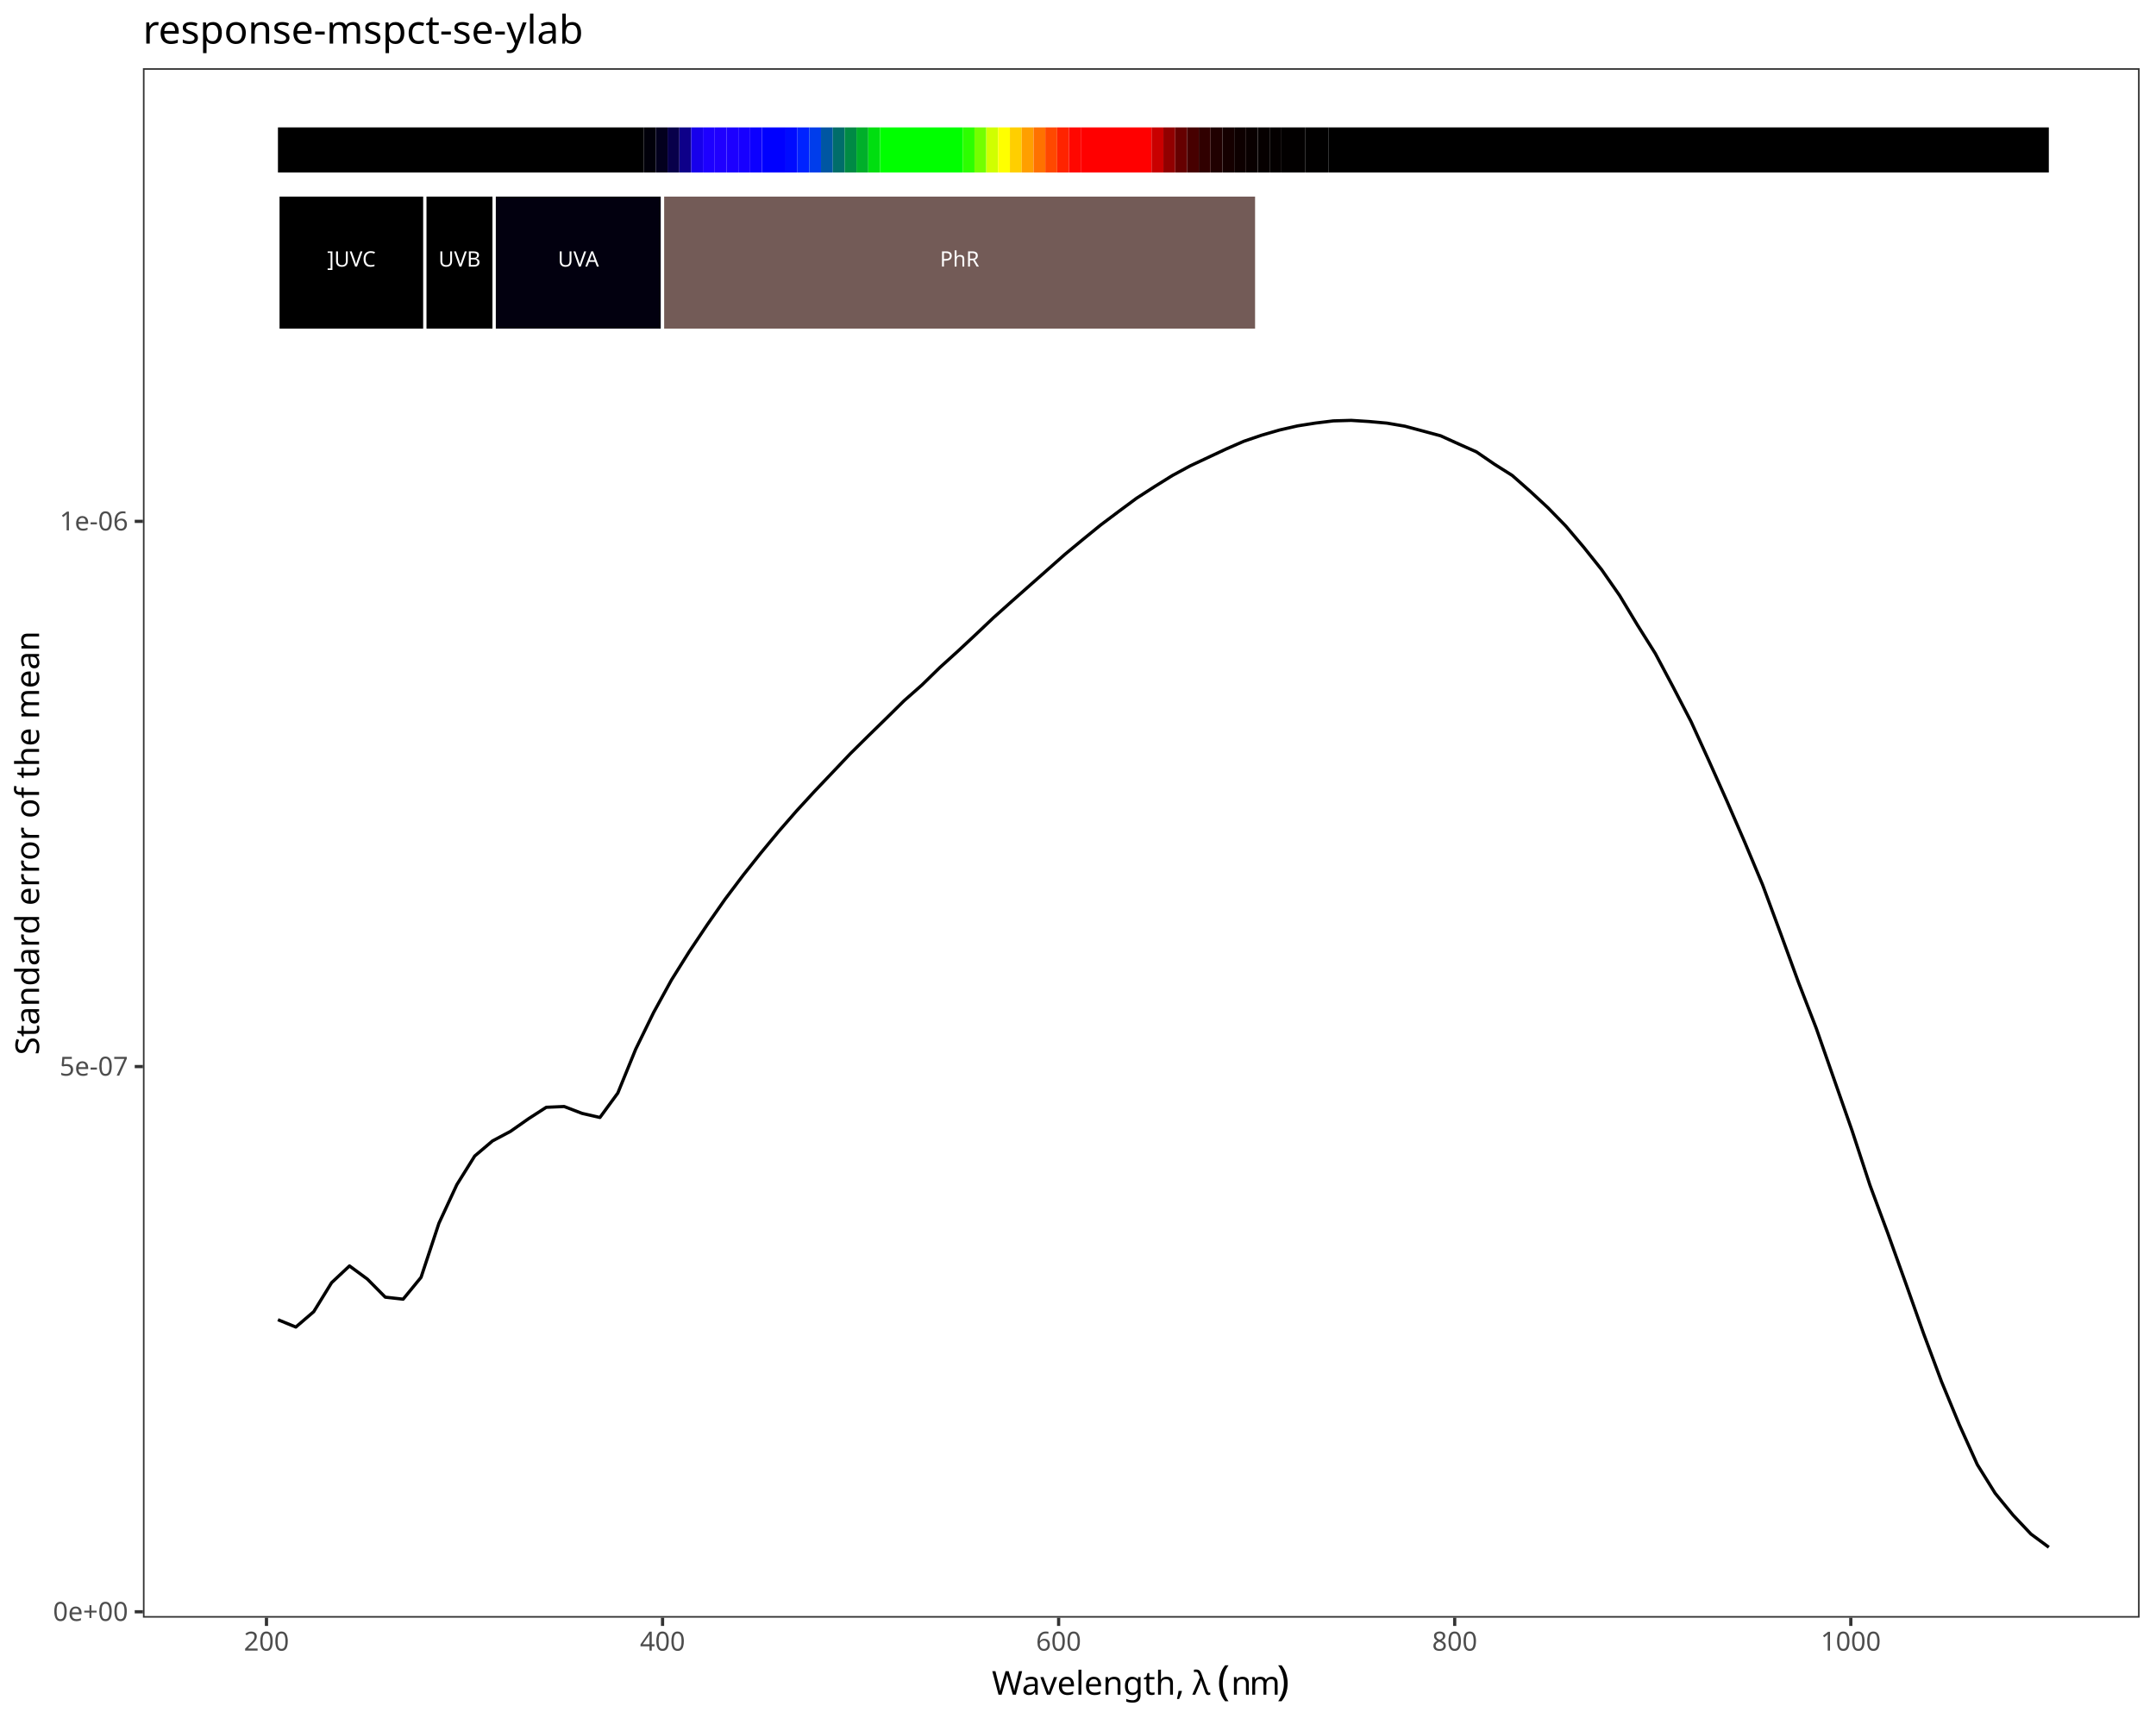
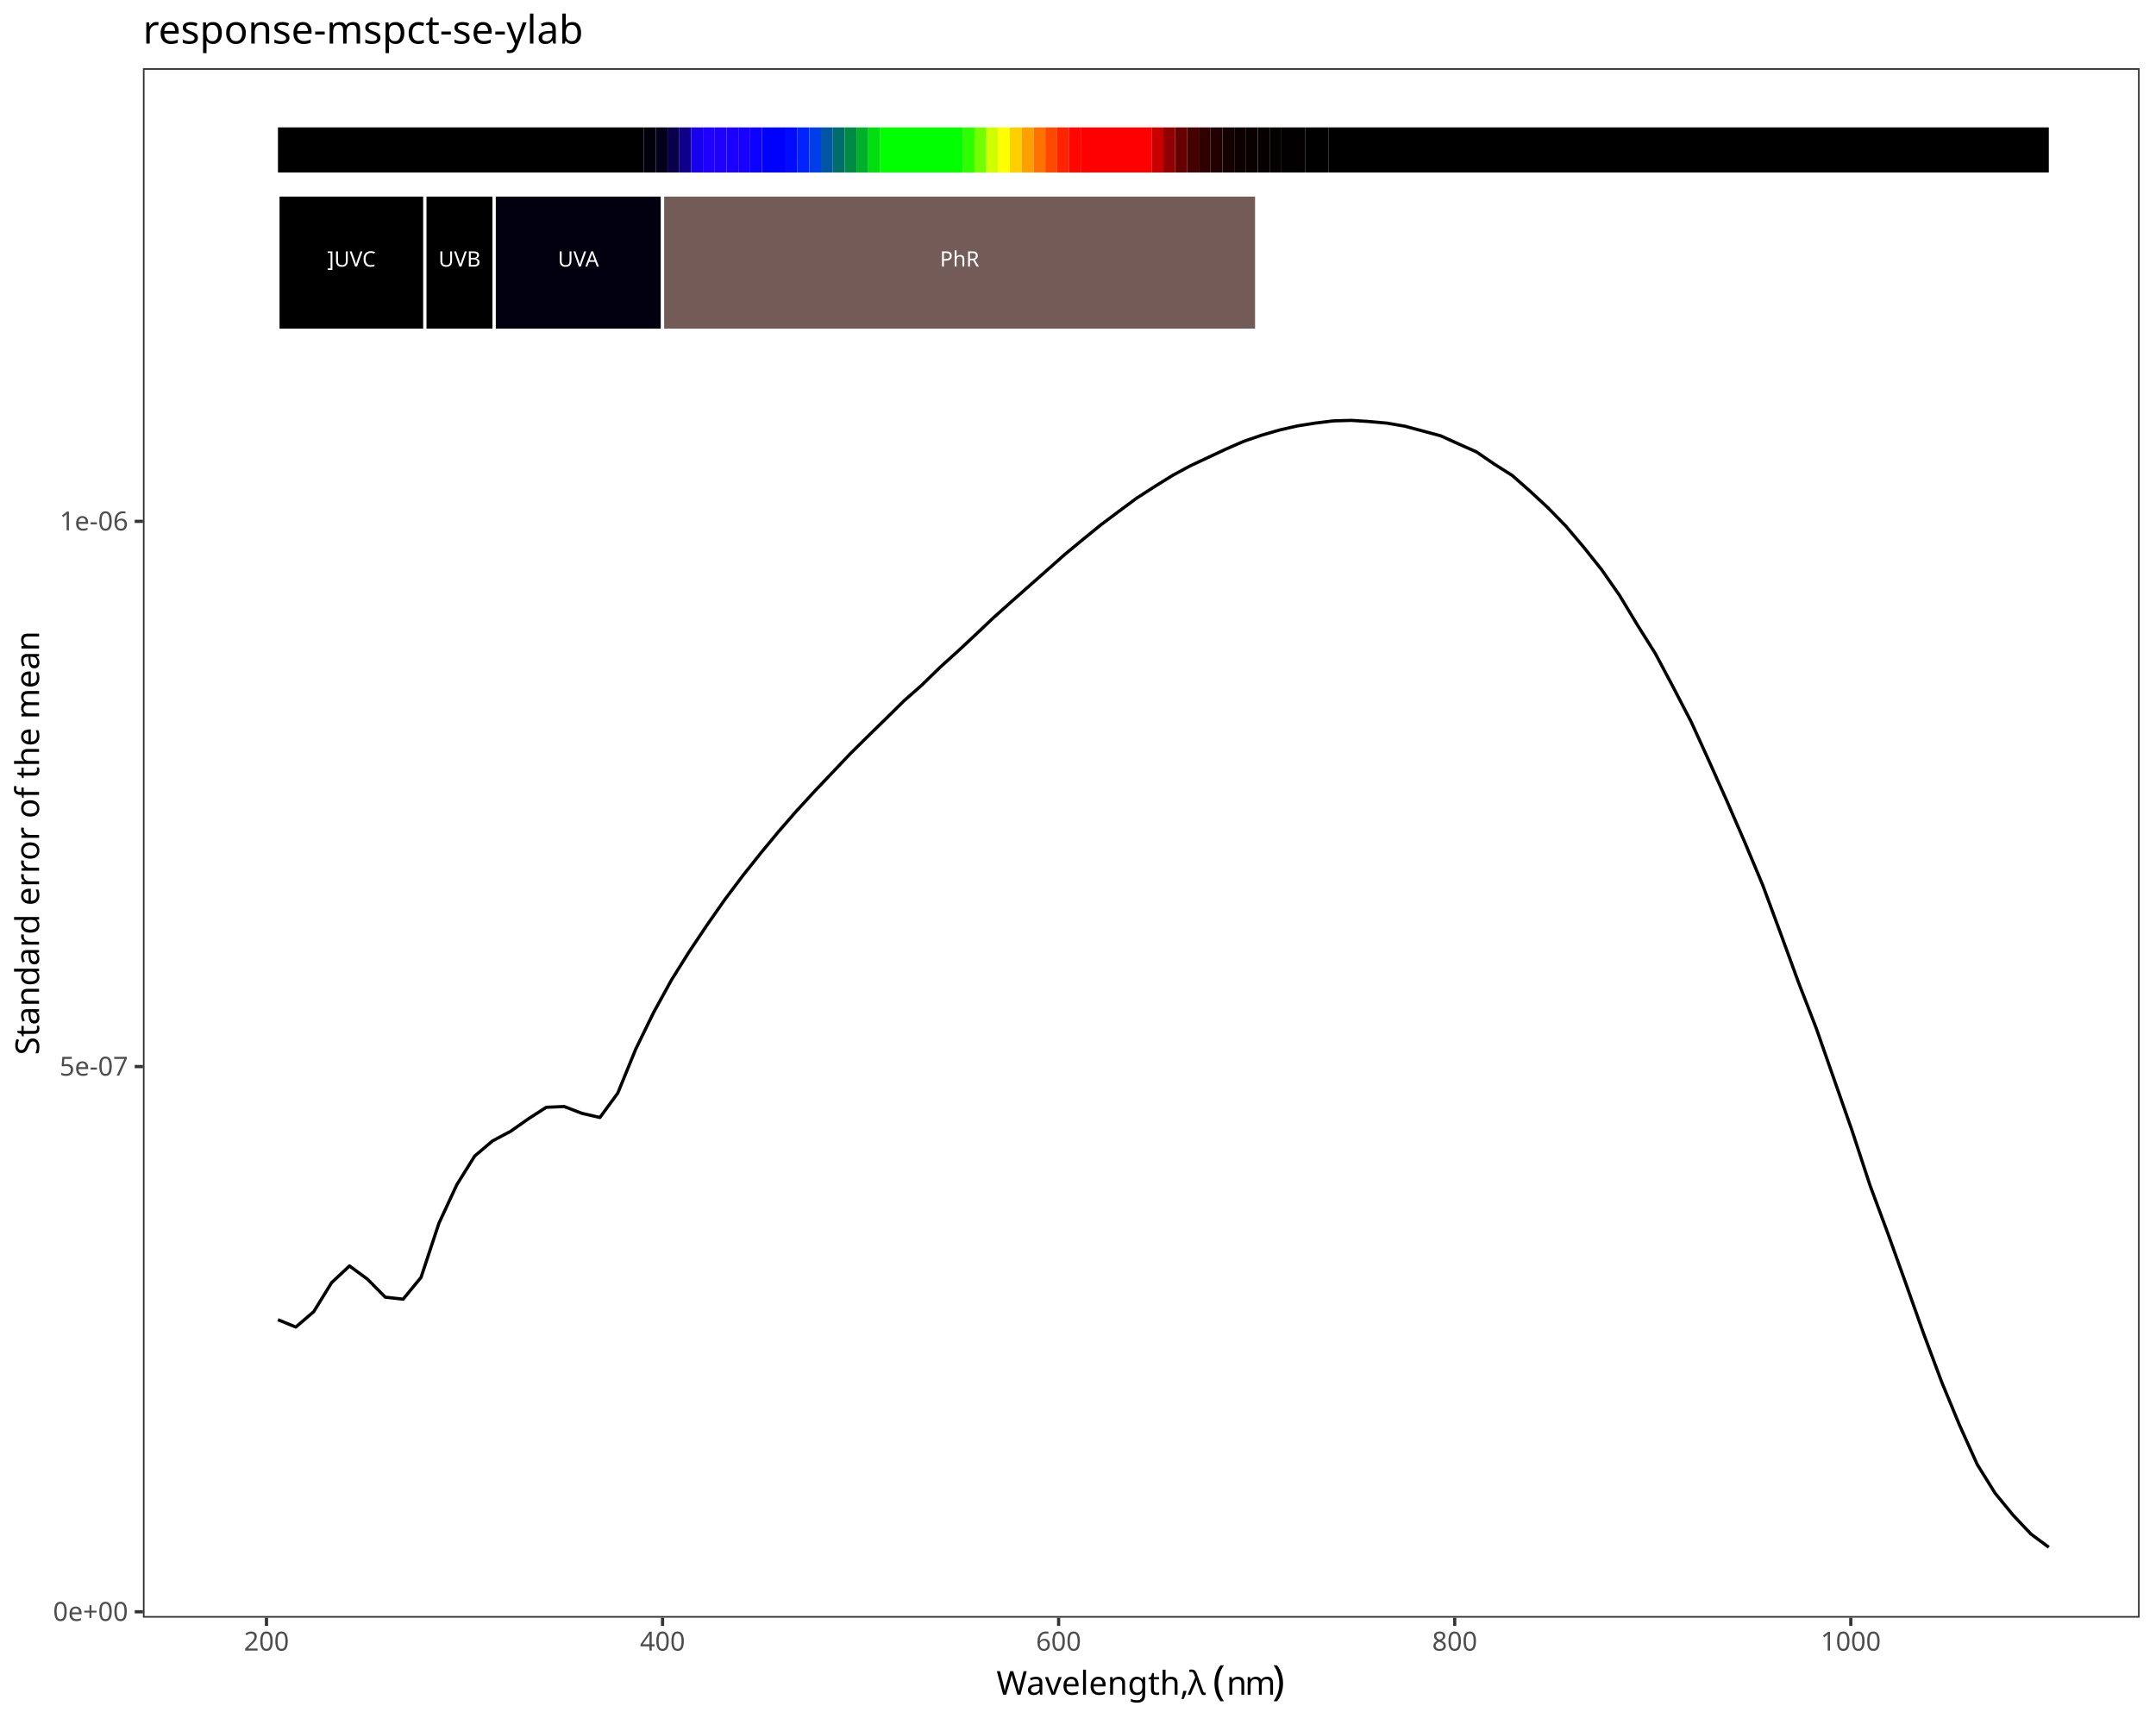
<svg xmlns="http://www.w3.org/2000/svg" class="svglite" data-engine-version="2.0" width="720.00pt" height="576.00pt" viewBox="0 0 720.00 576.00">
  <defs>
    <style type="text/css">
    .svglite line, .svglite polyline, .svglite polygon, .svglite path, .svglite rect, .svglite circle {
      fill: none;
      stroke: #000000;
      stroke-linecap: round;
      stroke-linejoin: round;
      stroke-miterlimit: 10.00;
    }
  </style>
  </defs>
  <rect width="100%" height="100%" style="stroke: none; fill: #FFFFFF;" />
  <defs>
    <clipPath id="cpMC4wMHw3MjAuMDB8MC4wMHw1NzYuMDA=">
      <rect x="0.00" y="0.00" width="720.00" height="576.00" />
    </clipPath>
  </defs>
  <g clip-path="url(#cpMC4wMHw3MjAuMDB8MC4wMHw1NzYuMDA=)">
    <rect x="0.00" y="0.00" width="720.00" height="576.00" style="stroke-width: 1.07; stroke: #FFFFFF; fill: #FFFFFF;" />
  </g>
  <defs>
    <clipPath id="cpNDcuNzN8NzE0LjUyfDIyLjc4fDU0MC4xNw==">
      <rect x="47.73" y="22.78" width="666.80" height="517.38" />
    </clipPath>
  </defs>
  <g clip-path="url(#cpNDcuNzN8NzE0LjUyfDIyLjc4fDU0MC4xNw==)">
    <rect x="47.73" y="22.78" width="666.80" height="517.38" style="stroke-width: 1.07; stroke: none; fill: #FFFFFF;" />
    <polyline points="92.82,440.67 98.79,443.12 104.77,437.99 110.74,428.30 116.71,422.71 122.69,427.11 128.66,433.14 134.63,433.81 140.61,426.52 146.58,408.47 152.56,395.58 158.53,386.01 164.50,380.95 170.48,377.78 176.45,373.59 182.42,369.74 188.40,369.48 194.37,371.77 200.35,373.14 206.32,364.98 212.29,350.34 218.27,338.10 224.24,327.22 230.21,317.70 236.19,308.77 242.16,300.23 248.13,292.31 254.11,284.79 260.08,277.58 266.06,270.72 272.03,264.22 278.00,257.94 283.98,251.64 289.95,245.74 295.92,239.91 301.90,234.00 307.87,228.74 313.84,222.91 319.82,217.50 325.79,211.93 331.77,206.26 337.74,200.92 343.71,195.64 349.69,190.36 355.66,185.08 361.63,180.14 367.61,175.27 373.58,170.79 379.55,166.37 385.53,162.51 391.50,158.79 397.48,155.55 403.45,152.75 409.42,149.95 415.40,147.34 421.37,145.31 427.34,143.58 433.32,142.21 439.29,141.27 445.27,140.54 451.24,140.37 457.21,140.75 463.19,141.29 469.16,142.31 475.13,143.91 481.11,145.52 487.08,148.23 493.05,150.88 499.03,154.98 505.00,158.75 510.98,164.02 516.95,169.55 522.92,175.68 528.90,182.74 534.87,190.22 540.84,198.79 546.82,208.70 552.79,218.20 558.76,229.44 564.74,240.96 570.71,254.06 576.69,267.45 582.66,281.22 588.63,295.46 594.61,311.60 600.58,327.95 606.55,343.38 612.53,360.49 618.50,377.54 624.48,395.77 630.45,411.83 636.42,428.47 642.40,445.33 648.37,461.33 654.34,475.77 660.32,489.04 666.29,498.63 672.26,505.91 678.24,512.24 684.21,516.65 " style="stroke-width: 1.07; stroke-linecap: butt;" />
    <rect x="92.82" y="42.54" width="122.22" height="15.05" style="stroke-width: 1.07; stroke: none; stroke-linecap: butt; stroke-linejoin: miter; fill: #000000;" />
    <rect x="215.04" y="42.54" width="3.94" height="15.05" style="stroke-width: 1.07; stroke: none; stroke-linecap: butt; stroke-linejoin: miter; fill: #01000A;" />
    <rect x="218.98" y="42.54" width="3.94" height="15.05" style="stroke-width: 1.07; stroke: none; stroke-linecap: butt; stroke-linejoin: miter; fill: #03001E;" />
    <rect x="222.93" y="42.54" width="3.94" height="15.05" style="stroke-width: 1.07; stroke: none; stroke-linecap: butt; stroke-linejoin: miter; fill: #08004A;" />
    <rect x="226.87" y="42.54" width="3.94" height="15.05" style="stroke-width: 1.07; stroke: none; stroke-linecap: butt; stroke-linejoin: miter; fill: #0E0089;" />
    <rect x="230.81" y="42.54" width="3.94" height="15.05" style="stroke-width: 1.07; stroke: none; stroke-linecap: butt; stroke-linejoin: miter; fill: #1700EB;" />
    <rect x="234.75" y="42.54" width="3.94" height="15.05" style="stroke-width: 1.07; stroke: none; stroke-linecap: butt; stroke-linejoin: miter; fill: #1D00FF;" />
    <rect x="238.70" y="42.54" width="3.94" height="15.05" style="stroke-width: 1.07; stroke: none; stroke-linecap: butt; stroke-linejoin: miter; fill: #1F00FF;" />
    <rect x="242.64" y="42.54" width="3.94" height="15.05" style="stroke-width: 1.07; stroke: none; stroke-linecap: butt; stroke-linejoin: miter; fill: #1C00FF;" />
    <rect x="246.58" y="42.54" width="3.94" height="15.05" style="stroke-width: 1.07; stroke: none; stroke-linecap: butt; stroke-linejoin: miter; fill: #1700FF;" />
    <rect x="250.52" y="42.54" width="3.94" height="15.05" style="stroke-width: 1.07; stroke: none; stroke-linecap: butt; stroke-linejoin: miter; fill: #0C00FF;" />
    <rect x="254.47" y="42.54" width="7.89" height="15.05" style="stroke-width: 1.07; stroke: none; stroke-linecap: butt; stroke-linejoin: miter; fill: #0000FF;" />
    <rect x="262.35" y="42.54" width="3.94" height="15.05" style="stroke-width: 1.07; stroke: none; stroke-linecap: butt; stroke-linejoin: miter; fill: #000BFF;" />
    <rect x="266.29" y="42.54" width="3.94" height="15.05" style="stroke-width: 1.07; stroke: none; stroke-linecap: butt; stroke-linejoin: miter; fill: #0023FF;" />
    <rect x="270.24" y="42.54" width="3.94" height="15.05" style="stroke-width: 1.07; stroke: none; stroke-linecap: butt; stroke-linejoin: miter; fill: #003DEB;" />
    <rect x="274.18" y="42.54" width="3.94" height="15.05" style="stroke-width: 1.07; stroke: none; stroke-linecap: butt; stroke-linejoin: miter; fill: #0056A2;" />
    <rect x="278.12" y="42.54" width="3.94" height="15.05" style="stroke-width: 1.07; stroke: none; stroke-linecap: butt; stroke-linejoin: miter; fill: #006D6A;" />
    <rect x="282.06" y="42.54" width="3.94" height="15.05" style="stroke-width: 1.07; stroke: none; stroke-linecap: butt; stroke-linejoin: miter; fill: #008A45;" />
    <rect x="286.01" y="42.54" width="3.94" height="15.05" style="stroke-width: 1.07; stroke: none; stroke-linecap: butt; stroke-linejoin: miter; fill: #00AF2A;" />
    <rect x="289.95" y="42.54" width="3.94" height="15.05" style="stroke-width: 1.07; stroke: none; stroke-linecap: butt; stroke-linejoin: miter; fill: #00DE10;" />
    <rect x="293.89" y="42.54" width="27.60" height="15.05" style="stroke-width: 1.07; stroke: none; stroke-linecap: butt; stroke-linejoin: miter; fill: #00FF00;" />
    <rect x="321.49" y="42.54" width="3.94" height="15.05" style="stroke-width: 1.07; stroke: none; stroke-linecap: butt; stroke-linejoin: miter; fill: #2CFF00;" />
    <rect x="325.43" y="42.54" width="3.94" height="15.05" style="stroke-width: 1.07; stroke: none; stroke-linecap: butt; stroke-linejoin: miter; fill: #74FF00;" />
    <rect x="329.38" y="42.54" width="3.94" height="15.05" style="stroke-width: 1.07; stroke: none; stroke-linecap: butt; stroke-linejoin: miter; fill: #D0FF00;" />
    <rect x="333.32" y="42.54" width="3.94" height="15.05" style="stroke-width: 1.07; stroke: none; stroke-linecap: butt; stroke-linejoin: miter; fill: #FFFF00;" />
    <rect x="337.26" y="42.54" width="3.94" height="15.05" style="stroke-width: 1.07; stroke: none; stroke-linecap: butt; stroke-linejoin: miter; fill: #FFCF00;" />
    <rect x="341.20" y="42.54" width="3.94" height="15.05" style="stroke-width: 1.07; stroke: none; stroke-linecap: butt; stroke-linejoin: miter; fill: #FF9F00;" />
    <rect x="345.15" y="42.54" width="3.94" height="15.05" style="stroke-width: 1.07; stroke: none; stroke-linecap: butt; stroke-linejoin: miter; fill: #FF7200;" />
    <rect x="349.09" y="42.54" width="3.94" height="15.05" style="stroke-width: 1.07; stroke: none; stroke-linecap: butt; stroke-linejoin: miter; fill: #FF4800;" />
    <rect x="353.03" y="42.54" width="3.94" height="15.05" style="stroke-width: 1.07; stroke: none; stroke-linecap: butt; stroke-linejoin: miter; fill: #FF2300;" />
    <rect x="356.97" y="42.54" width="3.94" height="15.05" style="stroke-width: 1.07; stroke: none; stroke-linecap: butt; stroke-linejoin: miter; fill: #FF0700;" />
    <rect x="360.92" y="42.54" width="23.66" height="15.05" style="stroke-width: 1.07; stroke: none; stroke-linecap: butt; stroke-linejoin: miter; fill: #FF0000;" />
    <rect x="384.57" y="42.54" width="3.94" height="15.05" style="stroke-width: 1.07; stroke: none; stroke-linecap: butt; stroke-linejoin: miter; fill: #C90000;" />
    <rect x="388.52" y="42.54" width="3.94" height="15.05" style="stroke-width: 1.07; stroke: none; stroke-linecap: butt; stroke-linejoin: miter; fill: #910000;" />
    <rect x="392.46" y="42.54" width="3.94" height="15.05" style="stroke-width: 1.07; stroke: none; stroke-linecap: butt; stroke-linejoin: miter; fill: #660000;" />
    <rect x="396.40" y="42.54" width="3.94" height="15.05" style="stroke-width: 1.07; stroke: none; stroke-linecap: butt; stroke-linejoin: miter; fill: #470000;" />
    <rect x="400.34" y="42.54" width="3.94" height="15.05" style="stroke-width: 1.07; stroke: none; stroke-linecap: butt; stroke-linejoin: miter; fill: #300000;" />
    <rect x="404.29" y="42.54" width="3.94" height="15.05" style="stroke-width: 1.07; stroke: none; stroke-linecap: butt; stroke-linejoin: miter; fill: #200000;" />
    <rect x="408.23" y="42.54" width="3.94" height="15.05" style="stroke-width: 1.07; stroke: none; stroke-linecap: butt; stroke-linejoin: miter; fill: #150000;" />
    <rect x="412.17" y="42.54" width="3.94" height="15.05" style="stroke-width: 1.07; stroke: none; stroke-linecap: butt; stroke-linejoin: miter; fill: #0D0000;" />
    <rect x="416.11" y="42.54" width="3.94" height="15.05" style="stroke-width: 1.07; stroke: none; stroke-linecap: butt; stroke-linejoin: miter; fill: #090000;" />
    <rect x="420.06" y="42.54" width="3.94" height="15.05" style="stroke-width: 1.07; stroke: none; stroke-linecap: butt; stroke-linejoin: miter; fill: #060000;" />
    <rect x="424.00" y="42.54" width="3.94" height="15.05" style="stroke-width: 1.07; stroke: none; stroke-linecap: butt; stroke-linejoin: miter; fill: #040000;" />
    <rect x="427.94" y="42.54" width="7.89" height="15.05" style="stroke-width: 1.07; stroke: none; stroke-linecap: butt; stroke-linejoin: miter; fill: #020000;" />
    <rect x="435.83" y="42.54" width="7.89" height="15.05" style="stroke-width: 1.07; stroke: none; stroke-linecap: butt; stroke-linejoin: miter; fill: #010000;" />
    <rect x="443.71" y="42.54" width="240.50" height="15.05" style="stroke-width: 1.07; stroke: none; stroke-linecap: butt; stroke-linejoin: miter; fill: #000000;" />
    <rect x="92.82" y="65.11" width="49.08" height="45.15" style="stroke-width: 1.07; stroke: #FFFFFF; stroke-linecap: butt; stroke-linejoin: miter; fill: #000000;" />
    <rect x="141.89" y="65.11" width="23.15" height="45.15" style="stroke-width: 1.07; stroke: #FFFFFF; stroke-linecap: butt; stroke-linejoin: miter; fill: #000000;" />
    <rect x="165.04" y="65.11" width="56.22" height="45.15" style="stroke-width: 1.07; stroke: #FFFFFF; stroke-linecap: butt; stroke-linejoin: miter; fill: #02000F;" />
    <rect x="221.26" y="65.11" width="198.41" height="45.15" style="stroke-width: 1.07; stroke: #FFFFFF; stroke-linecap: butt; stroke-linejoin: miter; fill: #735B57;" />
    <text x="117.36" y="89.01" text-anchor="middle" style="font-size: 7.11px; fill: #FFFFFF; font-family: sans;" textLength="17.00px" lengthAdjust="spacingAndGlyphs">]UVC</text>
    <text x="153.47" y="89.01" text-anchor="middle" style="font-size: 7.11px; fill: #FFFFFF; font-family: sans;" textLength="14.63px" lengthAdjust="spacingAndGlyphs">UVB</text>
    <text x="193.15" y="89.01" text-anchor="middle" style="font-size: 7.11px; fill: #FFFFFF; font-family: sans;" textLength="14.63px" lengthAdjust="spacingAndGlyphs">UVA</text>
    <text x="320.46" y="89.01" text-anchor="middle" style="font-size: 7.11px; fill: #FFFFFF; font-family: sans;" textLength="13.84px" lengthAdjust="spacingAndGlyphs">PhR</text>
    <rect x="47.73" y="22.78" width="666.80" height="517.38" style="stroke-width: 1.07; stroke: #333333;" />
  </g>
  <g clip-path="url(#cpMC4wMHw3MjAuMDB8MC4wMHw1NzYuMDA=)">
    <text x="42.79" y="541.23" text-anchor="end" style="font-size: 8.80px; fill: #4D4D4D; font-family: sans;" textLength="24.72px" lengthAdjust="spacingAndGlyphs">0e+00</text>
    <text x="42.79" y="359.17" text-anchor="end" style="font-size: 8.80px; fill: #4D4D4D; font-family: sans;" textLength="22.51px" lengthAdjust="spacingAndGlyphs">5e-07</text>
    <text x="42.79" y="177.11" text-anchor="end" style="font-size: 8.80px; fill: #4D4D4D; font-family: sans;" textLength="22.51px" lengthAdjust="spacingAndGlyphs">1e-06</text>
    <polyline points="44.99,538.20 47.73,538.20 " style="stroke-width: 1.07; stroke: #333333; stroke-linecap: butt;" />
    <polyline points="44.99,356.14 47.73,356.14 " style="stroke-width: 1.07; stroke: #333333; stroke-linecap: butt;" />
    <polyline points="44.99,174.08 47.73,174.08 " style="stroke-width: 1.07; stroke: #333333; stroke-linecap: butt;" />
    <polyline points="88.99,542.91 88.99,540.17 " style="stroke-width: 1.07; stroke: #333333; stroke-linecap: butt;" />
    <polyline points="221.26,542.91 221.26,540.17 " style="stroke-width: 1.07; stroke: #333333; stroke-linecap: butt;" />
    <polyline points="353.53,542.91 353.53,540.17 " style="stroke-width: 1.07; stroke: #333333; stroke-linecap: butt;" />
    <polyline points="485.80,542.91 485.80,540.17 " style="stroke-width: 1.07; stroke: #333333; stroke-linecap: butt;" />
    <polyline points="618.08,542.91 618.08,540.17 " style="stroke-width: 1.07; stroke: #333333; stroke-linecap: butt;" />
    <text x="88.99" y="551.16" text-anchor="middle" style="font-size: 8.80px; fill: #4D4D4D; font-family: sans;" textLength="14.68px" lengthAdjust="spacingAndGlyphs">200</text>
    <text x="221.26" y="551.16" text-anchor="middle" style="font-size: 8.80px; fill: #4D4D4D; font-family: sans;" textLength="14.68px" lengthAdjust="spacingAndGlyphs">400</text>
    <text x="353.53" y="551.16" text-anchor="middle" style="font-size: 8.80px; fill: #4D4D4D; font-family: sans;" textLength="14.68px" lengthAdjust="spacingAndGlyphs">600</text>
    <text x="485.80" y="551.16" text-anchor="middle" style="font-size: 8.80px; fill: #4D4D4D; font-family: sans;" textLength="14.68px" lengthAdjust="spacingAndGlyphs">800</text>
    <text x="618.08" y="551.16" text-anchor="middle" style="font-size: 8.80px; fill: #4D4D4D; font-family: sans;" textLength="19.58px" lengthAdjust="spacingAndGlyphs">1000</text>
-     <text x="331.25" y="565.89" style="font-size: 11.00px; font-family: sans;" textLength="64.20px" lengthAdjust="spacingAndGlyphs">Wavelength, </text>
-     <text x="395.45" y="565.89" style="font-size: 11.00px; font-family: sans;" textLength="2.75px" lengthAdjust="spacingAndGlyphs"> </text>
-     <text x="398.21" y="565.89" style="font-size: 11.00px; font-family: sans;" textLength="5.60px" lengthAdjust="spacingAndGlyphs">λ</text>
-     <text x="403.81" y="565.89" style="font-size: 11.00px; font-family: sans;" textLength="2.75px" lengthAdjust="spacingAndGlyphs"> </text>
-     <text x="406.56" y="565.89" style="font-size: 13.75px; font-family: sans;" textLength="4.58px" lengthAdjust="spacingAndGlyphs">(</text>
-     <text x="411.14" y="565.89" style="font-size: 11.00px; font-family: sans;" textLength="6.12px" lengthAdjust="spacingAndGlyphs">n</text>
-     <text x="417.26" y="565.89" style="font-size: 11.00px; font-family: sans;" textLength="9.17px" lengthAdjust="spacingAndGlyphs">m</text>
-     <text x="426.43" y="565.89" style="font-size: 13.75px; font-family: sans;" textLength="4.57px" lengthAdjust="spacingAndGlyphs">)</text>
+     <text x="332.78" y="565.89" style="font-size: 11.00px; font-family: sans;" textLength="61.15px" lengthAdjust="spacingAndGlyphs">Wavelength,</text>
+     <text x="393.93" y="565.89" style="font-size: 11.00px; font-family: sans;" textLength="2.75px" lengthAdjust="spacingAndGlyphs"> </text>
+     <text x="396.68" y="565.89" style="font-size: 11.00px; font-family: sans;" textLength="5.60px" lengthAdjust="spacingAndGlyphs">λ</text>
+     <text x="402.28" y="565.89" style="font-size: 11.00px; font-family: sans;" textLength="2.75px" lengthAdjust="spacingAndGlyphs"> </text>
+     <text x="405.03" y="565.89" style="font-size: 13.75px; font-family: sans;" textLength="4.58px" lengthAdjust="spacingAndGlyphs">(</text>
+     <text x="409.61" y="565.89" style="font-size: 11.00px; font-family: sans;" textLength="6.12px" lengthAdjust="spacingAndGlyphs">n</text>
+     <text x="415.73" y="565.89" style="font-size: 11.00px; font-family: sans;" textLength="9.17px" lengthAdjust="spacingAndGlyphs">m</text>
+     <text x="424.90" y="565.89" style="font-size: 13.75px; font-family: sans;" textLength="4.57px" lengthAdjust="spacingAndGlyphs">)</text>
    <text transform="translate(13.05,281.48) rotate(-90)" text-anchor="middle" style="font-size: 11.00px; font-family: sans;" textLength="132.09px" lengthAdjust="spacingAndGlyphs">Standard error of the mean</text>
    <text x="47.73" y="14.56" style="font-size: 13.20px; font-family: sans;" textLength="140.89px" lengthAdjust="spacingAndGlyphs">response-mspct-se-ylab</text>
  </g>
</svg>
